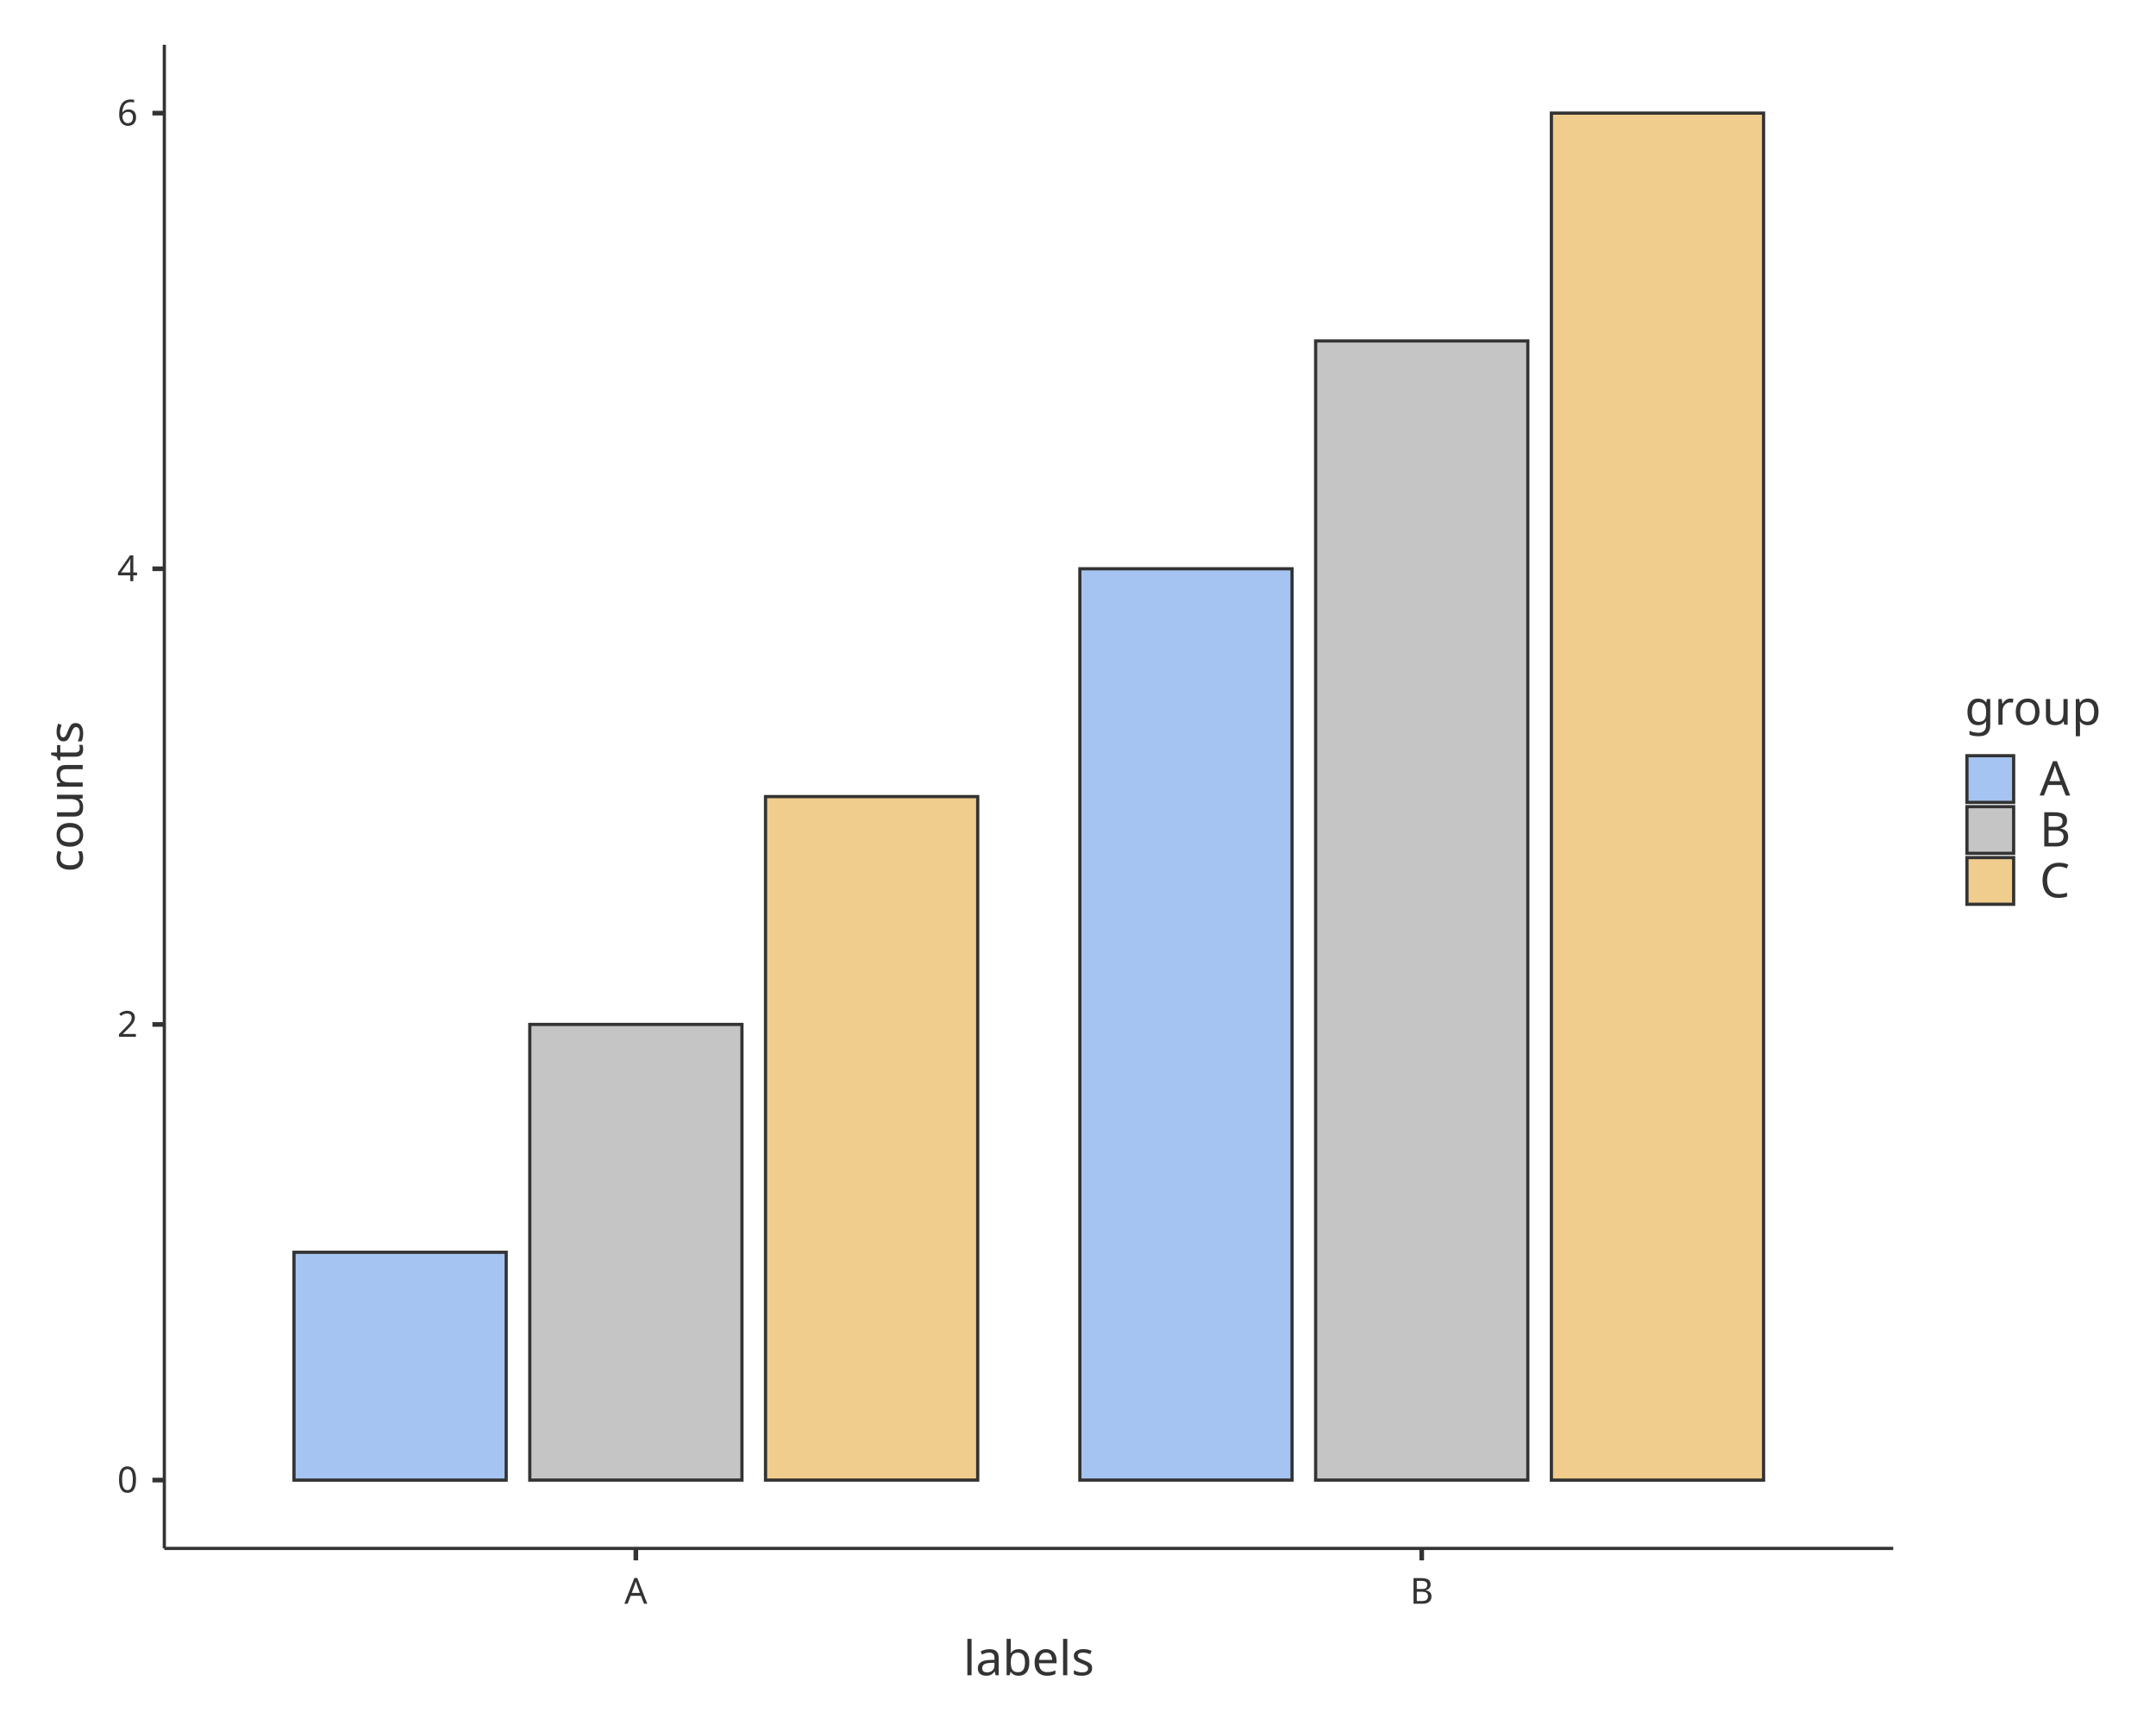
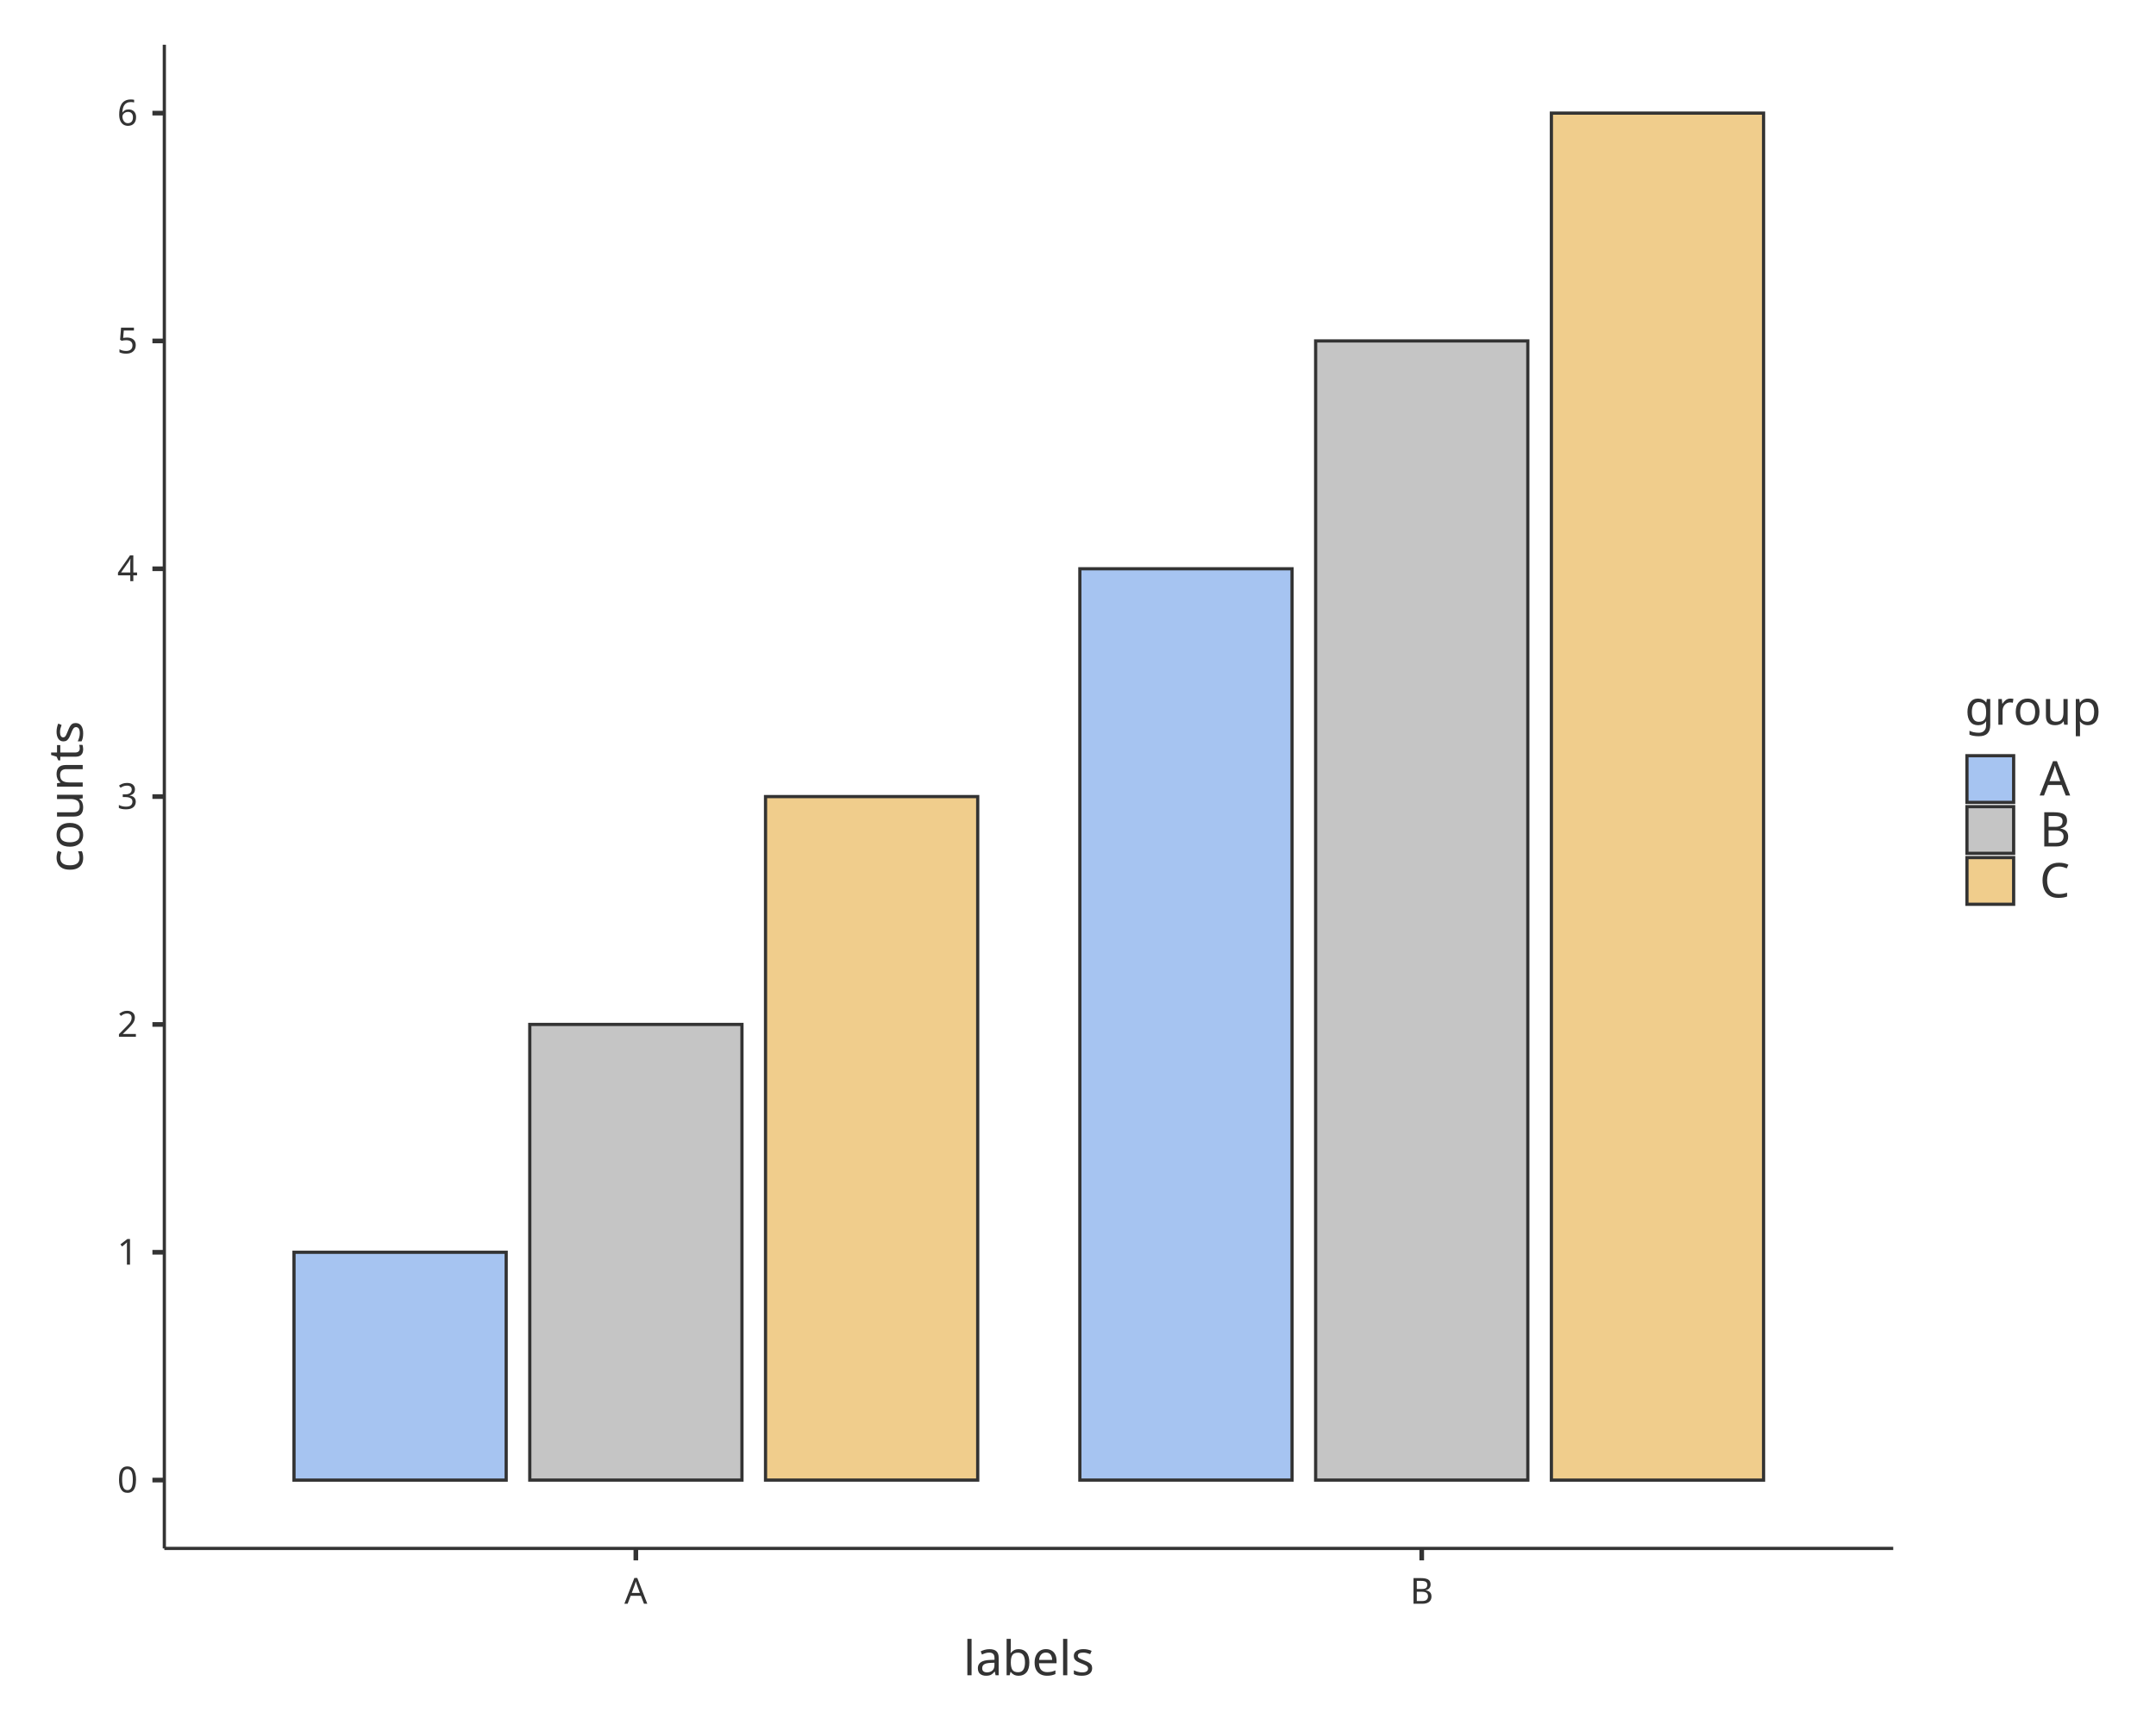
<svg xmlns="http://www.w3.org/2000/svg" class="svglite" data-engine-version="2.0" width="720.00pt" height="576.00pt" viewBox="0 0 720.00 576.00">
  <defs>
    <style type="text/css">
    .svglite line, .svglite polyline, .svglite polygon, .svglite path, .svglite rect, .svglite circle {
      fill: none;
      stroke: #000000;
      stroke-linecap: round;
      stroke-linejoin: round;
      stroke-miterlimit: 10.00;
    }
  </style>
  </defs>
  <rect width="100%" height="100%" style="stroke: none; fill: #FFFFFF;" />
  <defs>
    <clipPath id="cpMC4wMHw3MjAuMDB8MC4wMHw1NzYuMDA=">
      <rect x="0.00" y="0.00" width="720.00" height="576.00" />
    </clipPath>
  </defs>
  <g clip-path="url(#cpMC4wMHw3MjAuMDB8MC4wMHw1NzYuMDA=)">
    <rect x="0.00" y="0.00" width="720.00" height="576.00" style="stroke-width: 1.55; stroke: none;" />
  </g>
  <defs>
    <clipPath id="cpNTQuODh8NjMyLjI1fDE0Ljk0fDUxNy4wNA==">
      <rect x="54.88" y="14.94" width="577.37" height="502.10" />
    </clipPath>
  </defs>
  <g clip-path="url(#cpNTQuODh8NjMyLjI1fDE0Ljk0fDUxNy4wNA==)">
    <rect x="54.88" y="14.94" width="577.37" height="502.10" style="stroke-width: 1.55; stroke: none;" />
    <rect x="98.18" y="418.15" width="70.86" height="76.08" style="stroke-width: 1.07; stroke: #333333; stroke-linecap: butt; stroke-linejoin: miter; fill: #A6C4F1;" />
    <rect x="176.92" y="342.07" width="70.86" height="152.15" style="stroke-width: 1.07; stroke: #333333; stroke-linecap: butt; stroke-linejoin: miter; fill: #C5C5C5;" />
    <rect x="255.65" y="265.99" width="70.86" height="228.23" style="stroke-width: 1.07; stroke: #333333; stroke-linecap: butt; stroke-linejoin: miter; fill: #F0CD8C;" />
    <rect x="360.62" y="189.92" width="70.86" height="304.30" style="stroke-width: 1.07; stroke: #333333; stroke-linecap: butt; stroke-linejoin: miter; fill: #A6C4F1;" />
    <rect x="439.36" y="113.84" width="70.86" height="380.38" style="stroke-width: 1.07; stroke: #333333; stroke-linecap: butt; stroke-linejoin: miter; fill: #C5C5C5;" />
    <rect x="518.09" y="37.77" width="70.86" height="456.46" style="stroke-width: 1.07; stroke: #333333; stroke-linecap: butt; stroke-linejoin: miter; fill: #F0CD8C;" />
  </g>
  <g clip-path="url(#cpMC4wMHw3MjAuMDB8MC4wMHw1NzYuMDA=)">
    <polyline points="54.88,517.04 54.88,14.94 " style="stroke-width: 1.07; stroke: #333333; stroke-linecap: butt;" />
    <text x="42.58" y="498.35" text-anchor="middle" style="font-size: 12.00px; fill: #333333; font-family: sans;" textLength="6.67px" lengthAdjust="spacingAndGlyphs">0</text>
+     <text x="42.58" y="422.28" text-anchor="middle" style="font-size: 12.00px; fill: #333333; font-family: sans;" textLength="6.67px" lengthAdjust="spacingAndGlyphs">1</text>
    <text x="42.58" y="346.20" text-anchor="middle" style="font-size: 12.00px; fill: #333333; font-family: sans;" textLength="6.67px" lengthAdjust="spacingAndGlyphs">2</text>
+     <text x="42.58" y="270.12" text-anchor="middle" style="font-size: 12.00px; fill: #333333; font-family: sans;" textLength="6.67px" lengthAdjust="spacingAndGlyphs">3</text>
    <text x="42.58" y="194.05" text-anchor="middle" style="font-size: 12.00px; fill: #333333; font-family: sans;" textLength="6.67px" lengthAdjust="spacingAndGlyphs">4</text>
+     <text x="42.58" y="117.97" text-anchor="middle" style="font-size: 12.00px; fill: #333333; font-family: sans;" textLength="6.67px" lengthAdjust="spacingAndGlyphs">5</text>
    <text x="42.58" y="41.90" text-anchor="middle" style="font-size: 12.00px; fill: #333333; font-family: sans;" textLength="6.67px" lengthAdjust="spacingAndGlyphs">6</text>
    <polyline points="50.90,494.22 54.88,494.22 " style="stroke-width: 1.55; stroke: #333333; stroke-linecap: butt;" />
+     <polyline points="50.90,418.15 54.88,418.15 " style="stroke-width: 1.55; stroke: #333333; stroke-linecap: butt;" />
    <polyline points="50.90,342.07 54.88,342.07 " style="stroke-width: 1.55; stroke: #333333; stroke-linecap: butt;" />
+     <polyline points="50.90,265.99 54.88,265.99 " style="stroke-width: 1.55; stroke: #333333; stroke-linecap: butt;" />
    <polyline points="50.90,189.92 54.88,189.92 " style="stroke-width: 1.55; stroke: #333333; stroke-linecap: butt;" />
+     <polyline points="50.90,113.84 54.88,113.84 " style="stroke-width: 1.55; stroke: #333333; stroke-linecap: butt;" />
    <polyline points="50.90,37.77 54.88,37.77 " style="stroke-width: 1.55; stroke: #333333; stroke-linecap: butt;" />
    <polyline points="54.88,517.04 632.25,517.04 " style="stroke-width: 1.07; stroke: #333333; stroke-linecap: butt;" />
    <polyline points="212.34,521.03 212.34,517.04 " style="stroke-width: 1.55; stroke: #333333; stroke-linecap: butt;" />
    <polyline points="474.79,521.03 474.79,517.04 " style="stroke-width: 1.55; stroke: #333333; stroke-linecap: butt;" />
    <text x="212.34" y="535.51" text-anchor="middle" style="font-size: 12.00px; fill: #333333; font-family: sans;" textLength="8.01px" lengthAdjust="spacingAndGlyphs">A</text>
    <text x="474.79" y="535.51" text-anchor="middle" style="font-size: 12.00px; fill: #333333; font-family: sans;" textLength="8.01px" lengthAdjust="spacingAndGlyphs">B</text>
    <text x="343.57" y="559.40" text-anchor="middle" style="font-size: 16.00px; fill: #333333; font-family: sans;" textLength="41.81px" lengthAdjust="spacingAndGlyphs">labels</text>
    <text transform="translate(27.62,265.99) rotate(-90)" text-anchor="middle" style="font-size: 16.00px; fill: #333333; font-family: sans;" textLength="47.16px" lengthAdjust="spacingAndGlyphs">counts</text>
    <rect x="648.19" y="221.36" width="56.87" height="89.27" style="stroke-width: 1.55; stroke: none;" />
    <text x="656.16" y="242.00" style="font-size: 16.00px; fill: #333333; font-family: sans;" textLength="40.92px" lengthAdjust="spacingAndGlyphs">group</text>
    <rect x="656.87" y="252.34" width="15.59" height="15.59" style="stroke-width: 1.07; stroke: #333333; stroke-linecap: butt; stroke-linejoin: miter; fill: #A6C4F1;" />
    <rect x="656.87" y="269.35" width="15.59" height="15.59" style="stroke-width: 1.07; stroke: #333333; stroke-linecap: butt; stroke-linejoin: miter; fill: #C5C5C5;" />
    <rect x="656.87" y="286.36" width="15.59" height="15.59" style="stroke-width: 1.07; stroke: #333333; stroke-linecap: butt; stroke-linejoin: miter; fill: #F0CD8C;" />
    <text x="681.14" y="265.64" style="font-size: 16.00px; fill: #333333; font-family: sans;" textLength="10.68px" lengthAdjust="spacingAndGlyphs">A</text>
    <text x="681.14" y="282.65" style="font-size: 16.00px; fill: #333333; font-family: sans;" textLength="10.68px" lengthAdjust="spacingAndGlyphs">B</text>
    <text x="681.14" y="299.66" style="font-size: 16.00px; fill: #333333; font-family: sans;" textLength="11.56px" lengthAdjust="spacingAndGlyphs">C</text>
  </g>
</svg>
